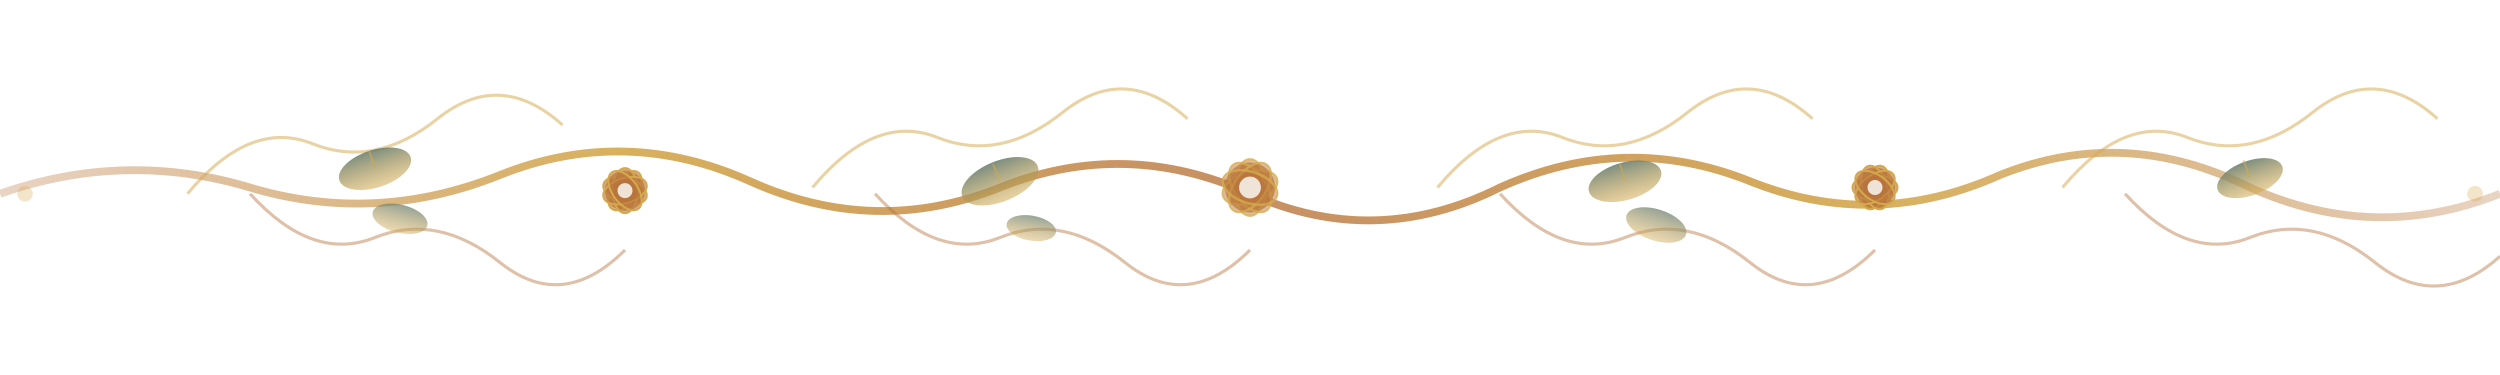
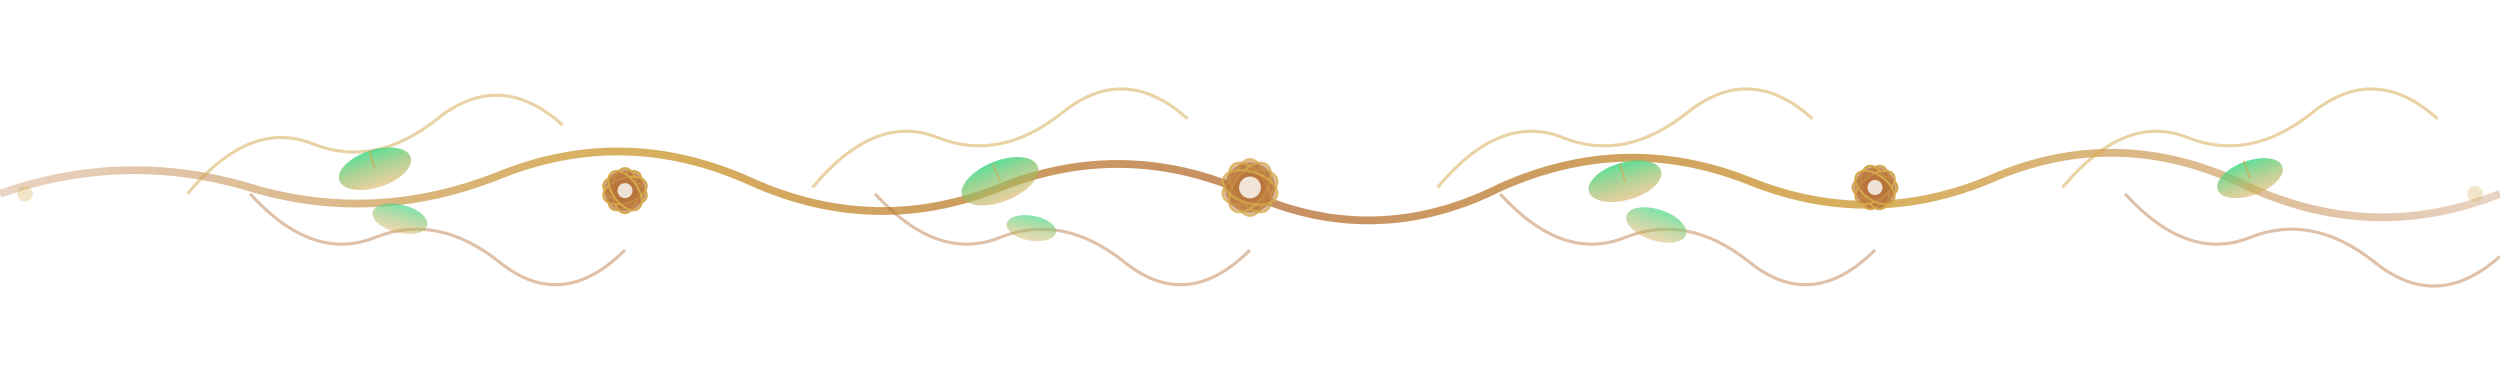
<svg xmlns="http://www.w3.org/2000/svg" viewBox="0 0 800 120" width="800" height="120" role="img" aria-label="KR-UI-038 Cultural Binding Border — Kerala Rage kr-solidarity">
  <defs>
    <style>
      :root {
        --sys-color-asphaltBlack: #1A1714;
        --sys-color-kr-ink-gold: #D4A84B;
        --sys-color-ochreEarth: #B8733D;
-         --sys-color-gumLeafGreen: #6B7F6E;
+         --sys-color-kr-activistSmokeGreen-base: #48da8b;
        --sys-color-paperWhite: #F5F0E8;
      }
    </style>
-     <linearGradient id="vine-gradient" x1="0%" y1="0%" x2="100%" y2="0%">
+     <linearGradient id="scroll-gradient" x1="0%" y1="0%" x2="100%" y2="0%">
      <stop offset="0%" stop-color="var(--sys-color-ochreEarth, #B8733D)" stop-opacity="0.3" />
      <stop offset="25%" stop-color="var(--sys-color-kr-ink-gold, #D4A84B)" stop-opacity="0.9" />
      <stop offset="50%" stop-color="var(--sys-color-ochreEarth, #B8733D)" stop-opacity="0.8" />
      <stop offset="75%" stop-color="var(--sys-color-kr-ink-gold, #D4A84B)" stop-opacity="0.9" />
      <stop offset="100%" stop-color="var(--sys-color-ochreEarth, #B8733D)" stop-opacity="0.3" />
    </linearGradient>
-     <linearGradient id="leaf-fill" x1="0%" y1="0%" x2="0%" y2="100%">
-       <stop offset="0%" stop-color="var(--sys-color-gumLeafGreen, #6B7F6E)" stop-opacity="1" />
+     <linearGradient id="motif-accent-fill" x1="0%" y1="0%" x2="0%" y2="100%">
+       <stop offset="0%" stop-color="var(--sys-color-kr-activistSmokeGreen-base, #48da8b)" stop-opacity="1" />
      <stop offset="100%" stop-color="var(--sys-color-kr-ink-gold, #D4A84B)" stop-opacity="0.6" />
    </linearGradient>
-     <radialGradient id="bloom-fill" cx="50%" cy="50%" r="50%">
+     <radialGradient id="cultural-anchor-fill" cx="50%" cy="50%" r="50%">
      <stop offset="0%" stop-color="var(--sys-color-paperWhite, #F5F0E8)" stop-opacity="1" />
      <stop offset="60%" stop-color="var(--sys-color-kr-ink-gold, #D4A84B)" stop-opacity="0.9" />
      <stop offset="100%" stop-color="var(--sys-color-ochreEarth, #B8733D)" stop-opacity="0.7" />
    </radialGradient>
  </defs>
  <g id="cultural-binding-border">
-     <path d="M 0,62 Q 40,48 80,60 Q 120,72 160,56 Q 200,40 240,58 Q 280,76 320,60 Q 360,44 400,62 Q 440,80 480,60 Q 520,42 560,58 Q 600,74 640,56 Q 680,40 720,60 Q 760,78 800,62" stroke="url(#vine-gradient)" stroke-width="2.5" fill="none" />
+     <path d="M 0,62 Q 40,48 80,60 Q 120,72 160,56 Q 200,40 240,58 Q 280,76 320,60 Q 360,44 400,62 Q 440,80 480,60 Q 520,42 560,58 Q 600,74 640,56 Q 680,40 720,60 Q 760,78 800,62" stroke="url(#scroll-gradient)" stroke-width="2.5" fill="none" />
    <path d="M 60,62 Q 80,38 100,46 Q 120,54 140,38 Q 160,22 180,40" stroke="var(--sys-color-kr-ink-gold, #D4A84B)" stroke-width="1" fill="none" opacity="0.5" />
    <path d="M 260,60 Q 280,36 300,44 Q 320,52 340,36 Q 360,20 380,38" stroke="var(--sys-color-kr-ink-gold, #D4A84B)" stroke-width="1" fill="none" opacity="0.5" />
    <path d="M 460,60 Q 480,36 500,44 Q 520,52 540,36 Q 560,20 580,38" stroke="var(--sys-color-kr-ink-gold, #D4A84B)" stroke-width="1" fill="none" opacity="0.5" />
    <path d="M 660,60 Q 680,36 700,44 Q 720,52 740,36 Q 760,20 780,38" stroke="var(--sys-color-kr-ink-gold, #D4A84B)" stroke-width="1" fill="none" opacity="0.5" />
    <path d="M 80,62 Q 100,84 120,76 Q 140,68 160,84 Q 180,100 200,80" stroke="var(--sys-color-ochreEarth, #B8733D)" stroke-width="1" fill="none" opacity="0.45" />
    <path d="M 280,62 Q 300,84 320,76 Q 340,68 360,84 Q 380,100 400,80" stroke="var(--sys-color-ochreEarth, #B8733D)" stroke-width="1" fill="none" opacity="0.45" />
    <path d="M 480,62 Q 500,84 520,76 Q 540,68 560,84 Q 580,100 600,80" stroke="var(--sys-color-ochreEarth, #B8733D)" stroke-width="1" fill="none" opacity="0.45" />
    <path d="M 680,62 Q 700,84 720,76 Q 740,68 760,84 Q 780,100 800,82" stroke="var(--sys-color-ochreEarth, #B8733D)" stroke-width="1" fill="none" opacity="0.45" />
    <g transform="translate(120,54) rotate(-18)">
-       <ellipse rx="12" ry="6" fill="url(#leaf-fill)" opacity="0.88" />
+       <ellipse rx="12" ry="6" fill="url(#motif-accent-fill)" opacity="0.88" />
      <line x1="0" y1="0" x2="0" y2="-6" stroke="var(--sys-color-kr-ink-gold, #D4A84B)" stroke-width="0.6" opacity="0.6" />
    </g>
    <g transform="translate(128,70) rotate(14)">
-       <ellipse rx="9" ry="4.5" fill="url(#leaf-fill)" opacity="0.72" />
+       <ellipse rx="9" ry="4.5" fill="url(#motif-accent-fill)" opacity="0.72" />
    </g>
    <g transform="translate(320,58) rotate(-22)">
-       <ellipse rx="13" ry="6.5" fill="url(#leaf-fill)" opacity="0.88" />
+       <ellipse rx="13" ry="6.5" fill="url(#motif-accent-fill)" opacity="0.88" />
      <line x1="0" y1="0" x2="0" y2="-6" stroke="var(--sys-color-kr-ink-gold, #D4A84B)" stroke-width="0.6" opacity="0.6" />
    </g>
    <g transform="translate(330,73) rotate(10)">
-       <ellipse rx="8" ry="4" fill="url(#leaf-fill)" opacity="0.7" />
+       <ellipse rx="8" ry="4" fill="url(#motif-accent-fill)" opacity="0.7" />
    </g>
    <g transform="translate(520,58) rotate(-16)">
-       <ellipse rx="12" ry="6" fill="url(#leaf-fill)" opacity="0.88" />
+       <ellipse rx="12" ry="6" fill="url(#motif-accent-fill)" opacity="0.88" />
      <line x1="0" y1="0" x2="0" y2="-6" stroke="var(--sys-color-kr-ink-gold, #D4A84B)" stroke-width="0.6" opacity="0.6" />
    </g>
    <g transform="translate(530,72) rotate(18)">
-       <ellipse rx="10" ry="5" fill="url(#leaf-fill)" opacity="0.72" />
+       <ellipse rx="10" ry="5" fill="url(#motif-accent-fill)" opacity="0.72" />
    </g>
    <g transform="translate(720,57) rotate(-20)">
-       <ellipse rx="11" ry="5.5" fill="url(#leaf-fill)" opacity="0.88" />
+       <ellipse rx="11" ry="5.5" fill="url(#motif-accent-fill)" opacity="0.88" />
      <line x1="0" y1="0" x2="0" y2="-6" stroke="var(--sys-color-kr-ink-gold, #D4A84B)" stroke-width="0.6" opacity="0.6" />
    </g>
-     <g transform="translate(400,60)" id="bloom-center">
-       <circle r="8" fill="url(#bloom-fill)" />
+     <g transform="translate(400,60)" id="anchor-center">
+       <circle r="8" fill="url(#cultural-anchor-fill)" />
      <g stroke="var(--sys-color-kr-ink-gold, #D4A84B)" stroke-width="0.8" fill="var(--sys-color-ochreEarth, #B8733D)" fill-opacity="0.6">
        <ellipse rx="5" ry="9" transform="rotate(0)" opacity="0.8" />
        <ellipse rx="5" ry="9" transform="rotate(72)" opacity="0.8" />
        <ellipse rx="5" ry="9" transform="rotate(144)" opacity="0.8" />
        <ellipse rx="5" ry="9" transform="rotate(216)" opacity="0.8" />
        <ellipse rx="5" ry="9" transform="rotate(288)" opacity="0.8" />
      </g>
      <circle r="3.5" fill="var(--sys-color-paperWhite, #F5F0E8)" opacity="0.9" />
    </g>
    <g transform="translate(200,61) scale(0.8)">
-       <circle r="8" fill="url(#bloom-fill)" />
+       <circle r="8" fill="url(#cultural-anchor-fill)" />
      <g stroke="var(--sys-color-kr-ink-gold, #D4A84B)" stroke-width="0.8" fill="var(--sys-color-ochreEarth, #B8733D)" fill-opacity="0.6">
        <ellipse rx="5" ry="9" transform="rotate(36)" />
        <ellipse rx="5" ry="9" transform="rotate(108)" />
        <ellipse rx="5" ry="9" transform="rotate(180)" />
        <ellipse rx="5" ry="9" transform="rotate(252)" />
        <ellipse rx="5" ry="9" transform="rotate(324)" />
      </g>
      <circle r="3" fill="var(--sys-color-paperWhite, #F5F0E8)" opacity="0.9" />
    </g>
    <g transform="translate(600,60) scale(0.8)">
-       <circle r="8" fill="url(#bloom-fill)" />
+       <circle r="8" fill="url(#cultural-anchor-fill)" />
      <g stroke="var(--sys-color-kr-ink-gold, #D4A84B)" stroke-width="0.8" fill="var(--sys-color-ochreEarth, #B8733D)" fill-opacity="0.6">
        <ellipse rx="5" ry="9" transform="rotate(18)" />
        <ellipse rx="5" ry="9" transform="rotate(90)" />
        <ellipse rx="5" ry="9" transform="rotate(162)" />
        <ellipse rx="5" ry="9" transform="rotate(234)" />
        <ellipse rx="5" ry="9" transform="rotate(306)" />
      </g>
      <circle r="3" fill="var(--sys-color-paperWhite, #F5F0E8)" opacity="0.9" />
    </g>
    <circle cx="8" cy="62" r="2.5" fill="var(--sys-color-kr-ink-gold, #D4A84B)" opacity="0.3" />
    <circle cx="792" cy="62" r="2.5" fill="var(--sys-color-kr-ink-gold, #D4A84B)" opacity="0.3" />
  </g>
  <text x="-9999" y="-9999" font-size="1">Cultural binding border — KR-UI-038 — Kerala Rage kr-solidarity</text>
</svg>
